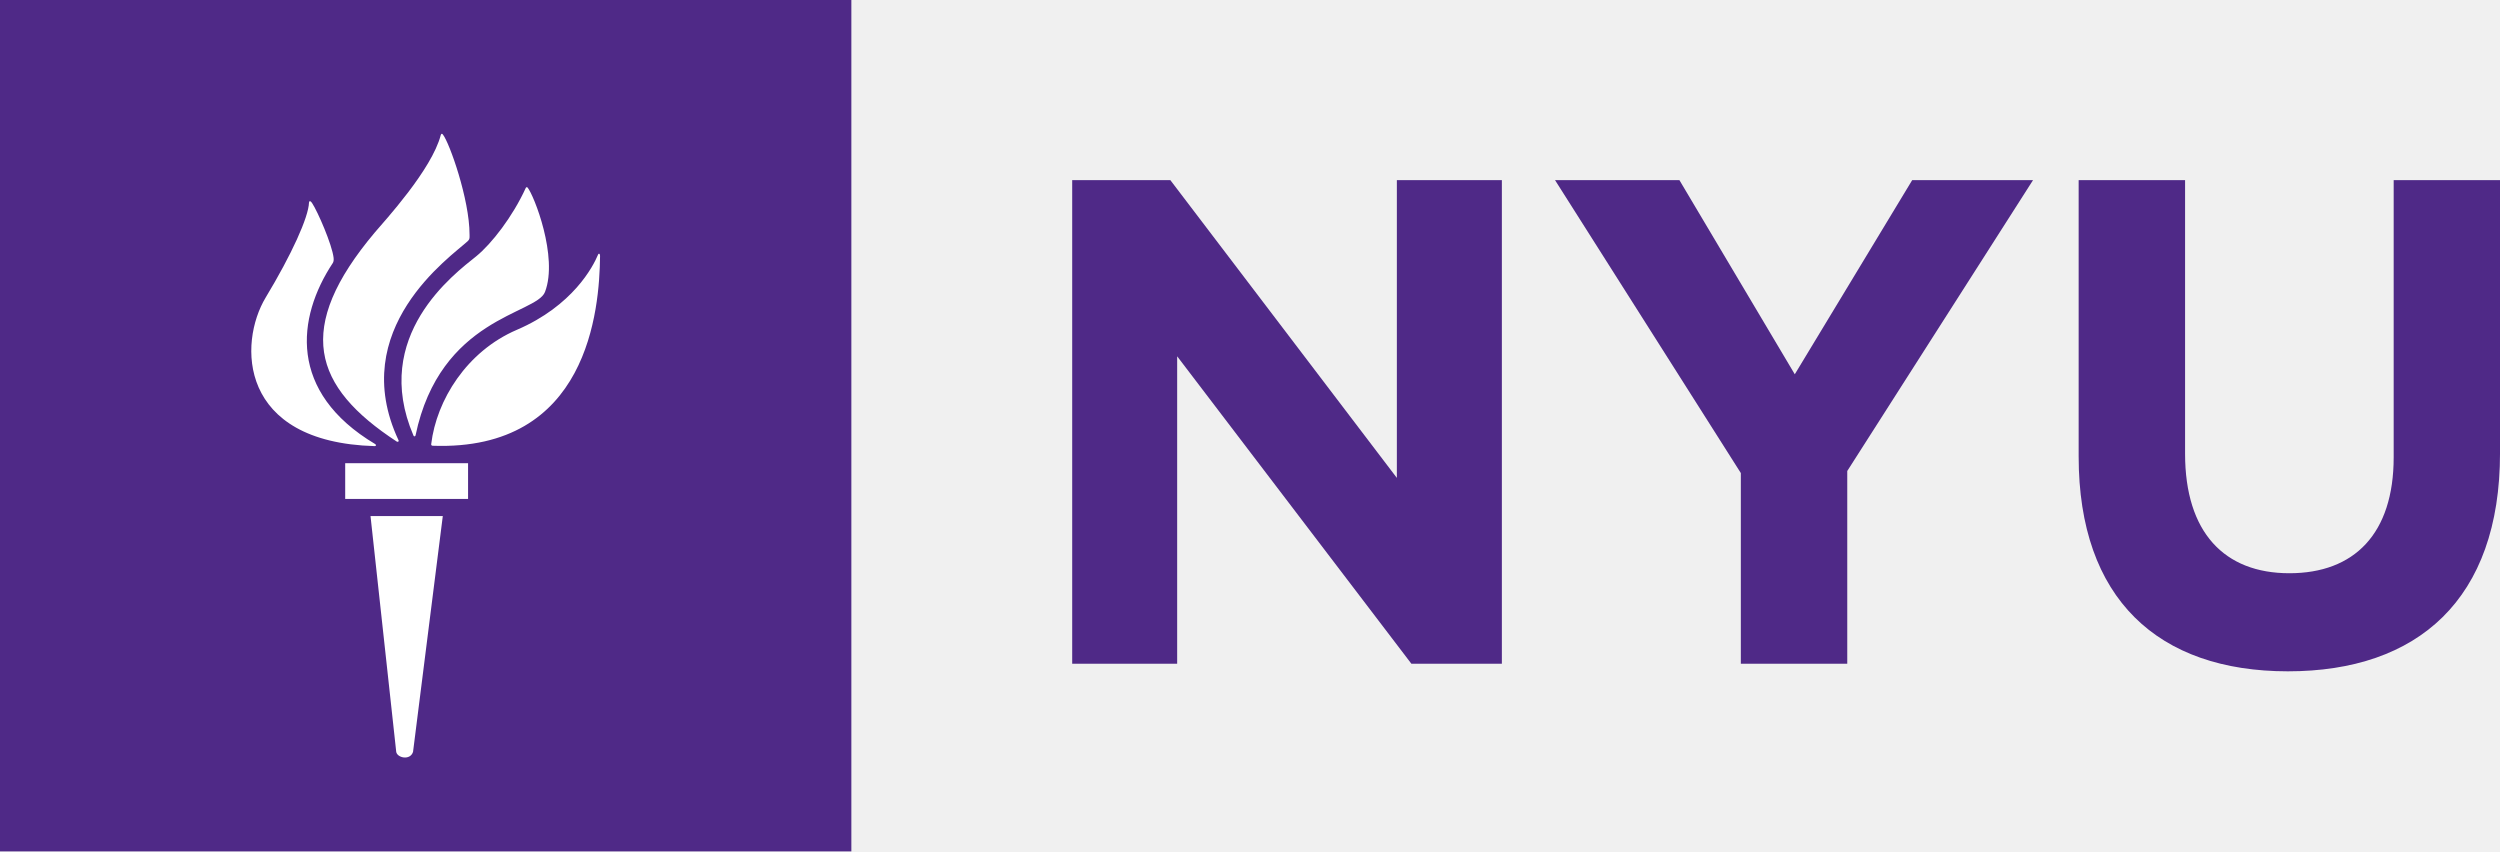
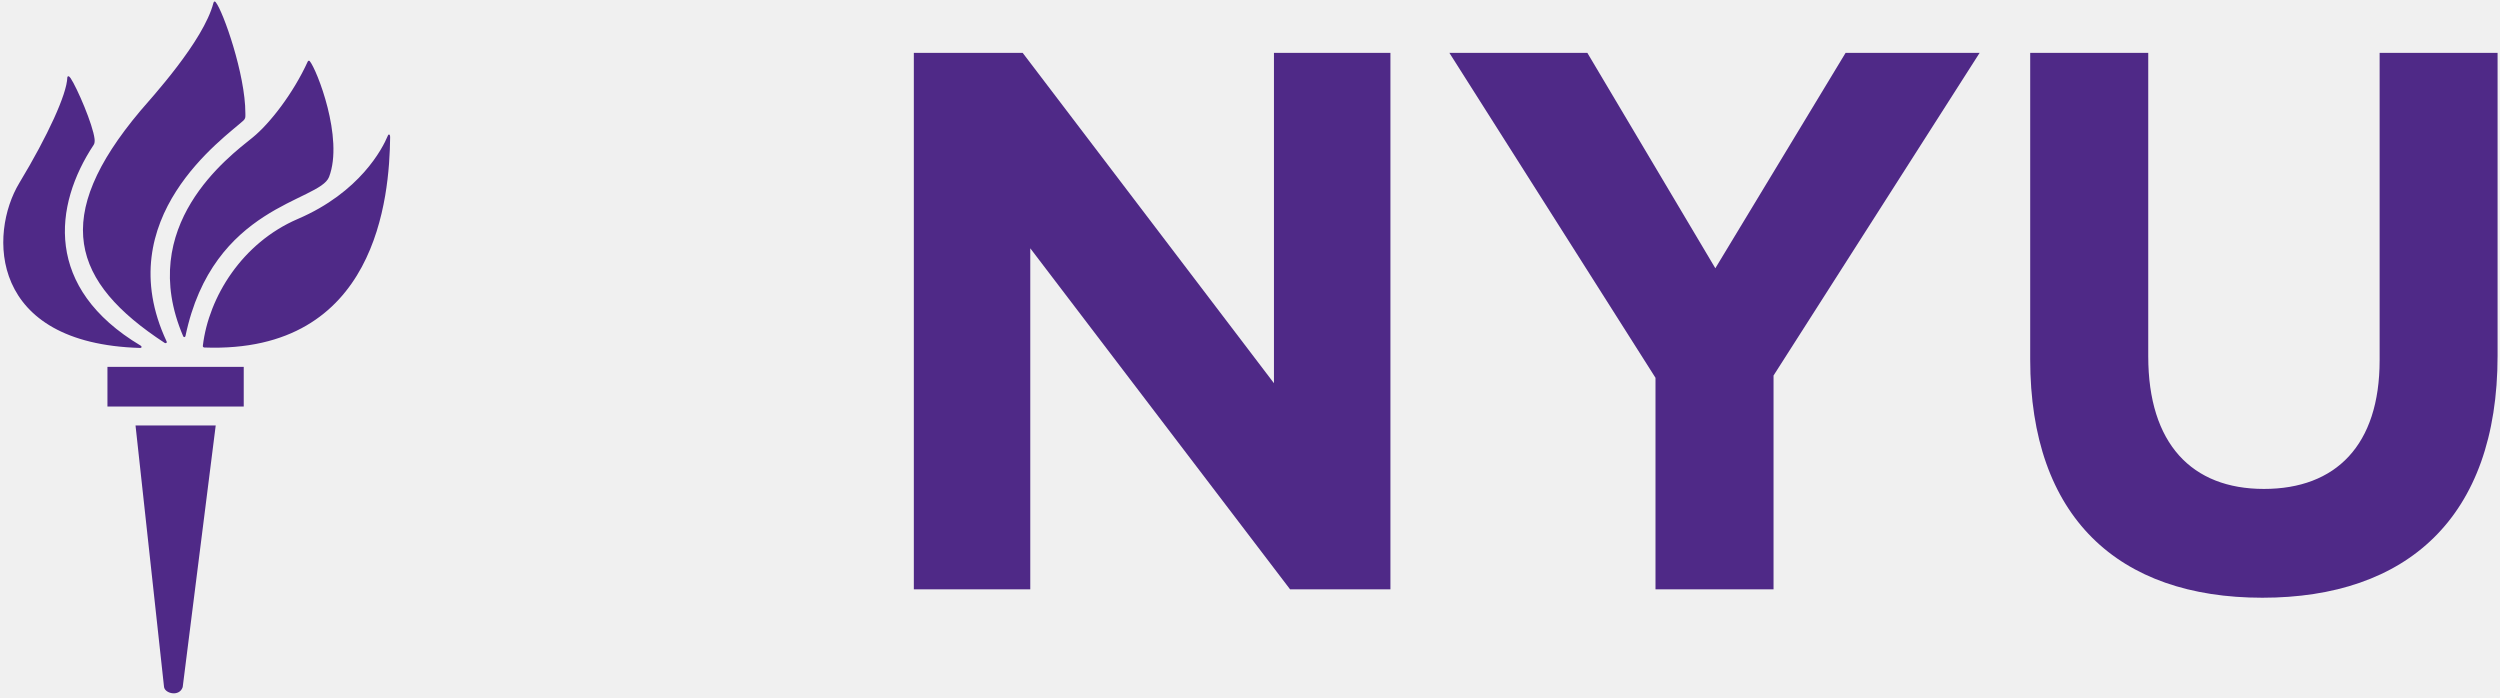
- <svg xmlns="http://www.w3.org/2000/svg" viewBox="0 0 105.707 36" height="36" width="105.707" xml:space="preserve" id="svg2" version="1.1">
+ <svg xmlns="http://www.w3.org/2000/svg" viewBox="10.5 5.6 95.3 26.6" height="26.6" width="95.3" xml:space="preserve" id="svg2" version="1.1">
  <defs id="defs6">
    <clipPath id="clipPath20" clipPathUnits="userSpaceOnUse">
      <path id="path18" d="M 0,270 V 0 h 792.809 v 270 z" />
    </clipPath>
  </defs>
  <g transform="matrix(1.333333,0,0,-1.333333,0,36)" id="g10">
    <g transform="scale(0.1)" id="g12">
      <g id="g14">
        <g clip-path="url(#clipPath20)" id="g16">
          <path id="path22" style="fill:#4f2987;fill-opacity:1;fill-rule:nonzero;stroke:none" d="m 340.016,212.883 h 31.121 l 71.836,-94.438 v 94.438 h 33.3 V 59.512 H 447.582 L 373.305,157.012 V 59.512 H 340.016 V 212.883" />
          <path id="path24" style="fill:#4f2987;fill-opacity:1;fill-rule:nonzero;stroke:none" d="m 552.055,119.988 -58.926,92.895 h 39.445 l 36.59,-61.574 37.238,61.574 h 38.321 L 585.805,120.637 V 59.512 h -33.75 v 60.476" />
          <path id="path26" style="fill:#4f2987;fill-opacity:1;fill-rule:nonzero;stroke:none" d="m 659.184,125.242 v 87.641 h 33.75 v -86.77 c 0,-24.968 12.453,-37.898 33.066,-37.898 20.578,0 33.086,12.5 33.086,36.797 v 87.871 h 33.723 V 126.34 c 0,-46.438 -26.075,-69.231 -67.266,-69.231 -41.164,0 -66.359,22.996 -66.359,68.133" />
-           <path id="path28" style="fill:#ffffff;fill-opacity:1;fill-rule:nonzero;stroke:none" d="m 29.398,17.91 h 201.746 v 233.34 H 29.398 Z" />
-           <path id="path30" style="fill:#4f2987;fill-opacity:1;fill-rule:nonzero;stroke:none" d="m 118.977,129.176 c -27.672,16.512 -24.903,40.094 -13.434,57.426 0.246,0.363 0.324,0.968 0.246,1.671 -0.48,4.122 -4.977,14.551 -6.855,17.387 -0.48,0.719 -0.891,0.66 -0.938,0.149 -0.152,-4.715 -5.519,-16.532 -13.734,-30.141 -8.73,-14.484 -8.75,-45.918 34.593,-47.145 0.415,-0.011 0.532,0.415 0.122,0.653 z m 7.402,1.219 c -16.543,35.343 16.547,58.171 21.937,63.121 0.762,0.695 0.571,1.336 0.586,2.129 0,11.128 -6.375,29.132 -8.464,31.707 -0.293,0.398 -0.543,0.226 -0.665,-0.176 -2.824,-10.969 -17.882,-27.317 -20.918,-30.895 -25.546,-30.375 -19.699,-48.871 6.973,-66.316 0.34,-0.215 0.75,0.031 0.551,0.43 z m 5.391,1.503 c 7.816,37.489 38.328,38.403 41.058,45.516 4.258,11.094 -3.535,30.781 -5.527,33.109 -0.192,0.25 -0.469,0.09 -0.567,-0.117 -4.136,-9.082 -10.843,-17.73 -15.738,-21.703 -6.926,-5.578 -33.43,-25.223 -19.875,-56.832 0.156,-0.391 0.555,-0.293 0.649,0.027 z m 5.425,-3.253 c 49.403,-1.79 52.899,43.23 53.094,60.078 0.023,0.976 -0.469,1.062 -0.703,0.379 -1.465,-3.516 -7.887,-16.071 -25.699,-23.704 -15.907,-6.824 -25.473,-22.308 -27.141,-36.222 -0.074,-0.344 0.219,-0.531 0.449,-0.531 z m 11.239,-16.875 v 11.335 H 109.469 V 111.77 h 38.965 z M 125.652,31.562 c 0.317,-1.895 4.414,-2.824 5.332,0 l 9.438,74.793 h -22.926 l 8.156,-74.793 z M 269.984,0 H 0 V 270 H 269.984 V 0" />
+           <path id="path30" style="fill:#4f2987;fill-opacity:1;fill-rule:nonzero;stroke:none" d="m 118.977,129.176 c -27.672,16.512 -24.903,40.094 -13.434,57.426 0.246,0.363 0.324,0.968 0.246,1.671 -0.48,4.122 -4.977,14.551 -6.855,17.387 -0.48,0.719 -0.891,0.66 -0.938,0.149 -0.152,-4.715 -5.519,-16.532 -13.734,-30.141 -8.73,-14.484 -8.75,-45.918 34.593,-47.145 0.415,-0.011 0.532,0.415 0.122,0.653 z m 7.402,1.219 c -16.543,35.343 16.547,58.171 21.937,63.121 0.762,0.695 0.571,1.336 0.586,2.129 0,11.128 -6.375,29.132 -8.464,31.707 -0.293,0.398 -0.543,0.226 -0.665,-0.176 -2.824,-10.969 -17.882,-27.317 -20.918,-30.895 -25.546,-30.375 -19.699,-48.871 6.973,-66.316 0.34,-0.215 0.75,0.031 0.551,0.43 z m 5.391,1.503 c 7.816,37.489 38.328,38.403 41.058,45.516 4.258,11.094 -3.535,30.781 -5.527,33.109 -0.192,0.25 -0.469,0.09 -0.567,-0.117 -4.136,-9.082 -10.843,-17.73 -15.738,-21.703 -6.926,-5.578 -33.43,-25.223 -19.875,-56.832 0.156,-0.391 0.555,-0.293 0.649,0.027 z m 5.425,-3.253 c 49.403,-1.79 52.899,43.23 53.094,60.078 0.023,0.976 -0.469,1.062 -0.703,0.379 -1.465,-3.516 -7.887,-16.071 -25.699,-23.704 -15.907,-6.824 -25.473,-22.308 -27.141,-36.222 -0.074,-0.344 0.219,-0.531 0.449,-0.531 z m 11.239,-16.875 v 11.335 H 109.469 V 111.77 h 38.965 z M 125.652,31.562 c 0.317,-1.895 4.414,-2.824 5.332,0 l 9.438,74.793 h -22.926 l 8.156,-74.793 z" />
        </g>
      </g>
    </g>
  </g>
</svg>
